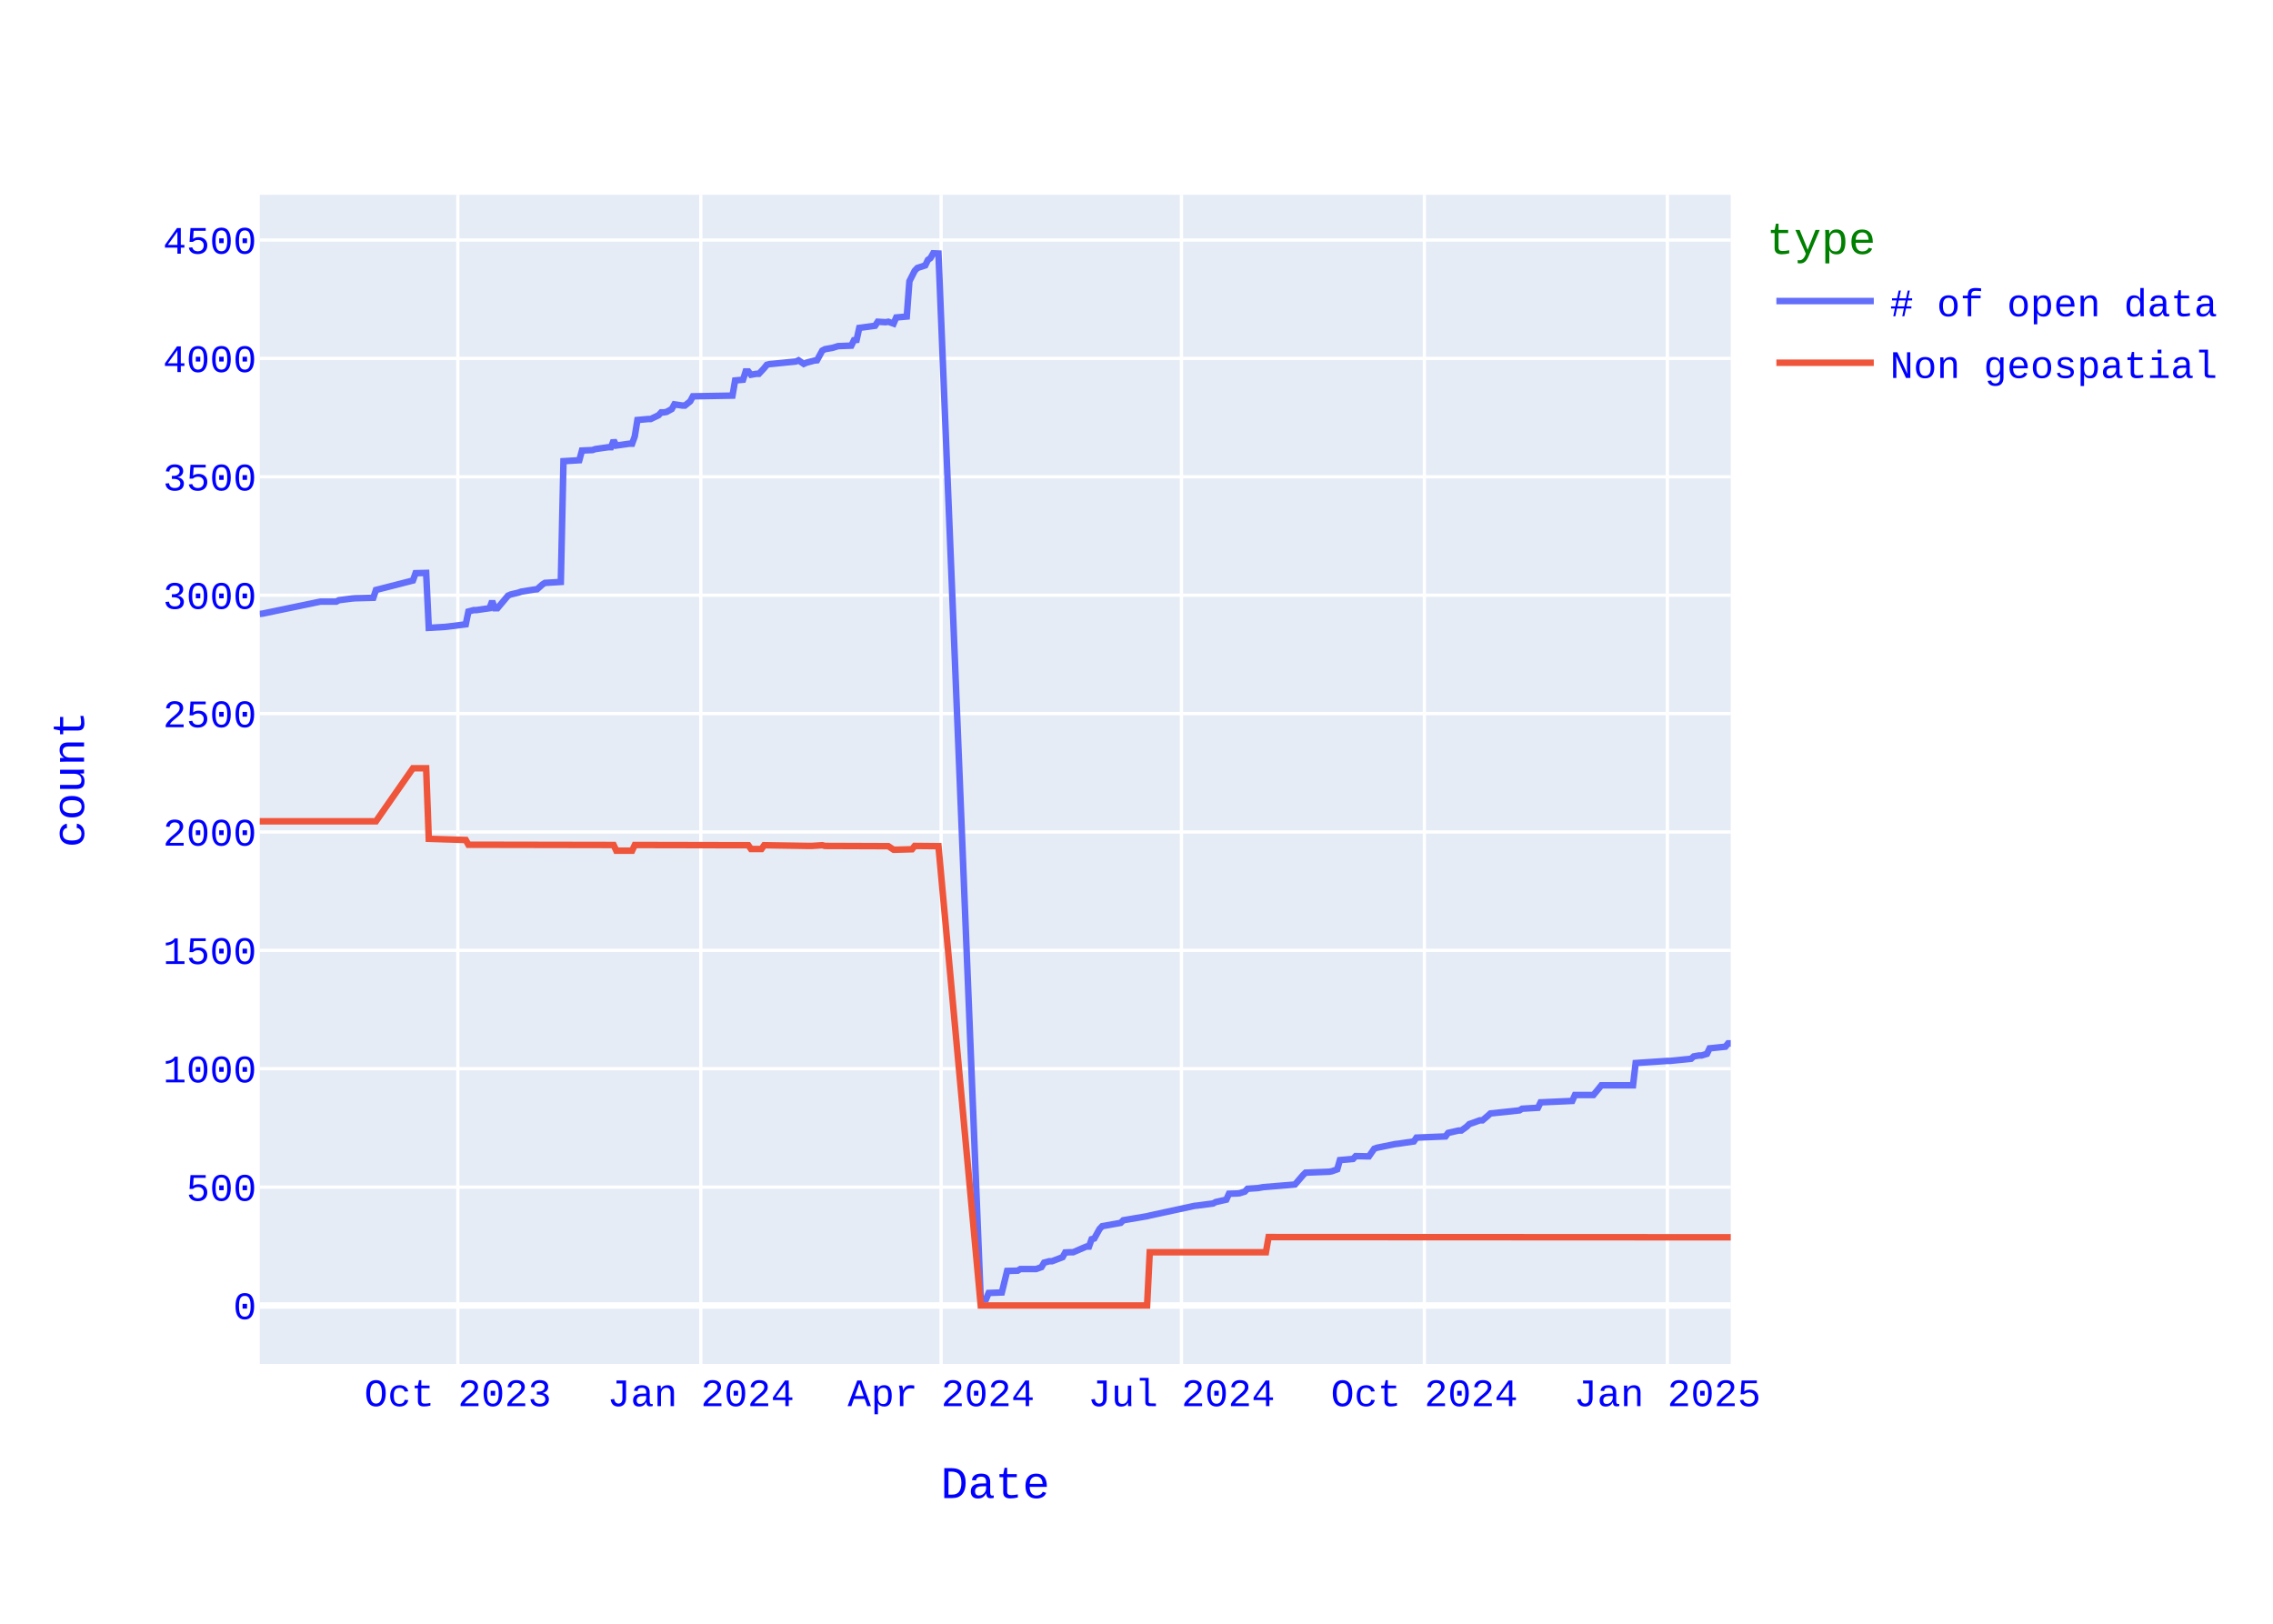
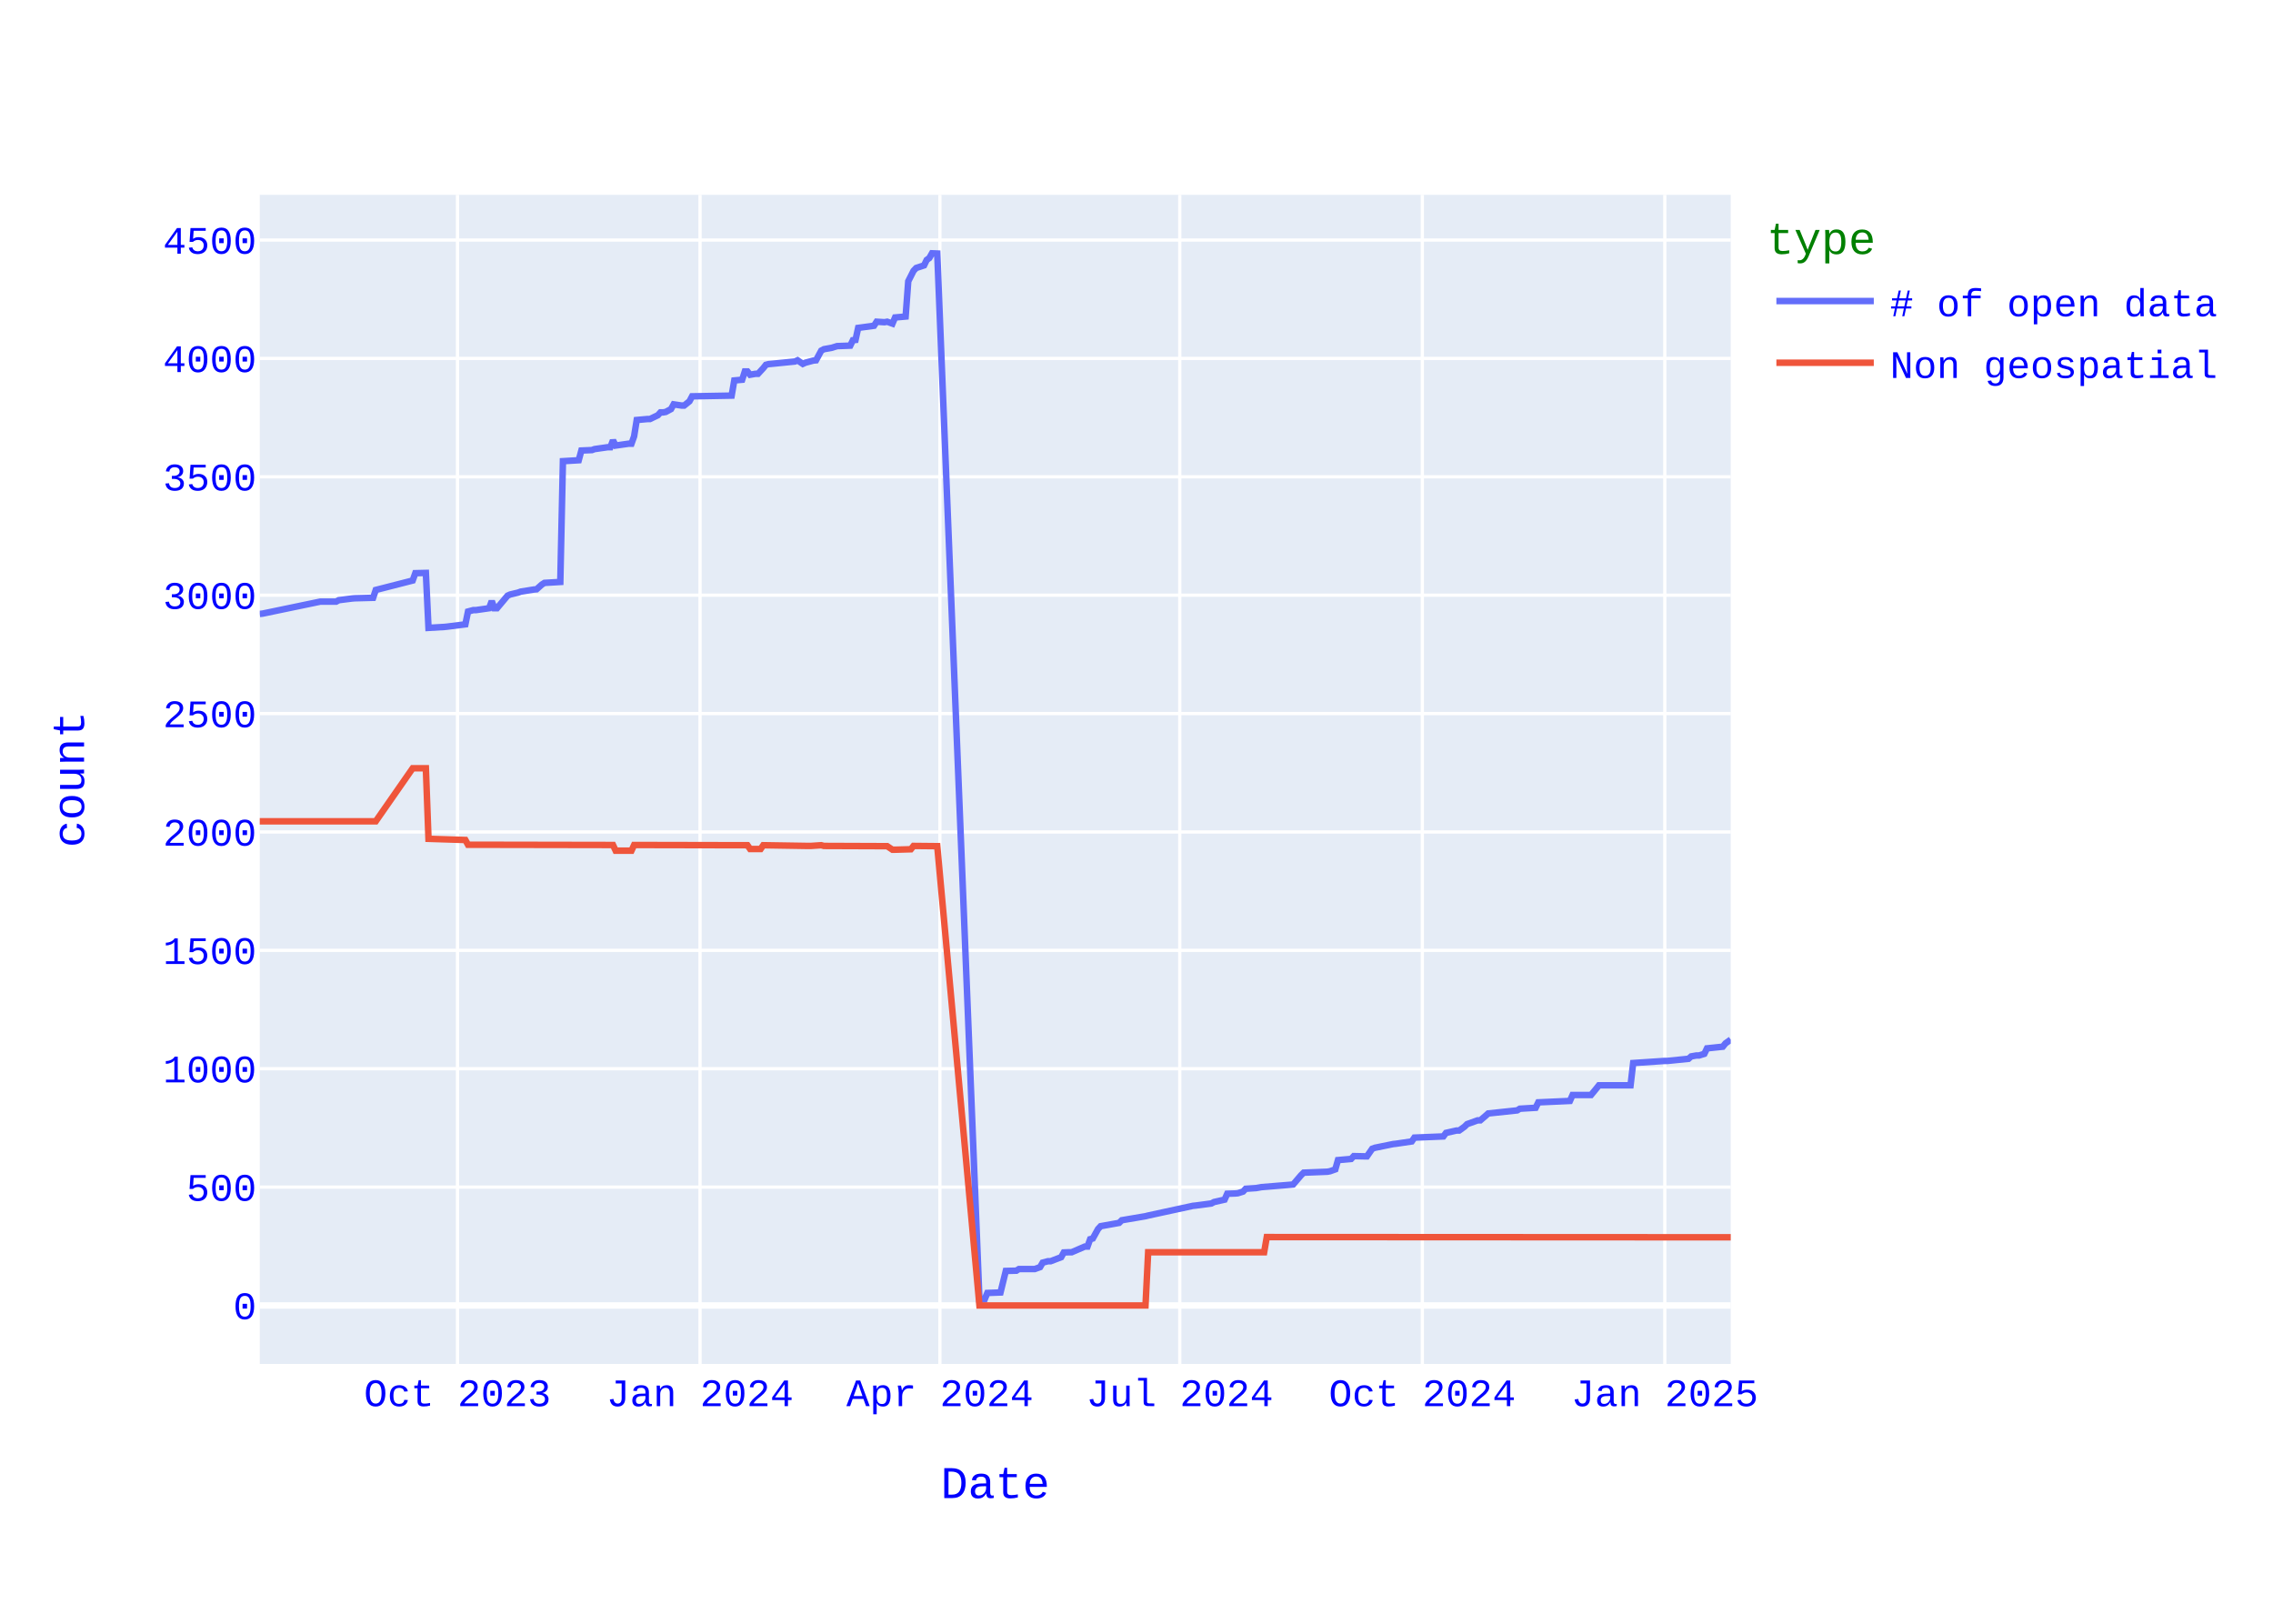
<svg xmlns="http://www.w3.org/2000/svg" class="main-svg" width="700" height="500" style="" viewBox="0 0 700 500">
  <rect x="0" y="0" width="700" height="500" style="fill: rgb(255, 255, 255); fill-opacity: 1;" />
-   <defs id="defs-54a2b9">
+   <defs id="defs-72928c">
    <g class="clips">
-       <clipPath id="clip54a2b9xyplot" class="plotclip">
+       <clipPath id="clip72928cxyplot" class="plotclip">
        <rect width="453" height="360" />
      </clipPath>
-       <clipPath class="axesclip" id="clip54a2b9x">
+       <clipPath class="axesclip" id="clip72928cx">
        <rect x="80" y="0" width="453" height="500" />
      </clipPath>
-       <clipPath class="axesclip" id="clip54a2b9y">
+       <clipPath class="axesclip" id="clip72928cy">
        <rect x="0" y="60" width="700" height="360" />
      </clipPath>
-       <clipPath class="axesclip" id="clip54a2b9xy">
+       <clipPath class="axesclip" id="clip72928cxy">
        <rect x="80" y="60" width="453" height="360" />
      </clipPath>
    </g>
    <g class="gradients" />
    <g class="patterns" />
  </defs>
  <g class="bglayer">
    <rect class="bg" x="80" y="60" width="453" height="360" style="fill: rgb(229, 236, 246); fill-opacity: 1; stroke-width: 0;" />
  </g>
  <g class="layer-below">
    <g class="imagelayer" />
    <g class="shapelayer" />
  </g>
  <g class="cartesianlayer">
    <g class="subplot xy">
      <g class="layer-subplot">
        <g class="shapelayer" />
        <g class="imagelayer" />
      </g>
      <g class="minor-gridlayer">
        <g class="x" />
        <g class="y" />
      </g>
      <g class="gridlayer">
        <g class="x">
-           <path class="xgrid crisp" transform="translate(141,0)" d="M0,60v360" style="stroke: rgb(255, 255, 255); stroke-opacity: 1; stroke-width: 1px;" />
-           <path class="xgrid crisp" transform="translate(215.82,0)" d="M0,60v360" style="stroke: rgb(255, 255, 255); stroke-opacity: 1; stroke-width: 1px;" />
-           <path class="xgrid crisp" transform="translate(289.83,0)" d="M0,60v360" style="stroke: rgb(255, 255, 255); stroke-opacity: 1; stroke-width: 1px;" />
-           <path class="xgrid crisp" transform="translate(363.84,0)" d="M0,60v360" style="stroke: rgb(255, 255, 255); stroke-opacity: 1; stroke-width: 1px;" />
-           <path class="xgrid crisp" transform="translate(438.66,0)" d="M0,60v360" style="stroke: rgb(255, 255, 255); stroke-opacity: 1; stroke-width: 1px;" />
-           <path class="xgrid crisp" transform="translate(513.48,0)" d="M0,60v360" style="stroke: rgb(255, 255, 255); stroke-opacity: 1; stroke-width: 1px;" />
+           <path class="xgrid crisp" transform="translate(140.89,0)" d="M0,60v360" style="stroke: rgb(255, 255, 255); stroke-opacity: 1; stroke-width: 1px;" />
+           <path class="xgrid crisp" transform="translate(215.58,0)" d="M0,60v360" style="stroke: rgb(255, 255, 255); stroke-opacity: 1; stroke-width: 1px;" />
+           <path class="xgrid crisp" transform="translate(289.45,0)" d="M0,60v360" style="stroke: rgb(255, 255, 255); stroke-opacity: 1; stroke-width: 1px;" />
+           <path class="xgrid crisp" transform="translate(363.33,0)" d="M0,60v360" style="stroke: rgb(255, 255, 255); stroke-opacity: 1; stroke-width: 1px;" />
+           <path class="xgrid crisp" transform="translate(438.02,0)" d="M0,60v360" style="stroke: rgb(255, 255, 255); stroke-opacity: 1; stroke-width: 1px;" />
+           <path class="xgrid crisp" transform="translate(512.7,0)" d="M0,60v360" style="stroke: rgb(255, 255, 255); stroke-opacity: 1; stroke-width: 1px;" />
        </g>
        <g class="y">
          <path class="ygrid crisp" transform="translate(0,365.55)" d="M80,0h453" style="stroke: rgb(255, 255, 255); stroke-opacity: 1; stroke-width: 1px;" />
          <path class="ygrid crisp" transform="translate(0,329.09)" d="M80,0h453" style="stroke: rgb(255, 255, 255); stroke-opacity: 1; stroke-width: 1px;" />
          <path class="ygrid crisp" transform="translate(0,292.64)" d="M80,0h453" style="stroke: rgb(255, 255, 255); stroke-opacity: 1; stroke-width: 1px;" />
          <path class="ygrid crisp" transform="translate(0,256.19)" d="M80,0h453" style="stroke: rgb(255, 255, 255); stroke-opacity: 1; stroke-width: 1px;" />
          <path class="ygrid crisp" transform="translate(0,219.73)" d="M80,0h453" style="stroke: rgb(255, 255, 255); stroke-opacity: 1; stroke-width: 1px;" />
          <path class="ygrid crisp" transform="translate(0,183.28)" d="M80,0h453" style="stroke: rgb(255, 255, 255); stroke-opacity: 1; stroke-width: 1px;" />
          <path class="ygrid crisp" transform="translate(0,146.82)" d="M80,0h453" style="stroke: rgb(255, 255, 255); stroke-opacity: 1; stroke-width: 1px;" />
          <path class="ygrid crisp" transform="translate(0,110.37)" d="M80,0h453" style="stroke: rgb(255, 255, 255); stroke-opacity: 1; stroke-width: 1px;" />
          <path class="ygrid crisp" transform="translate(0,73.92)" d="M80,0h453" style="stroke: rgb(255, 255, 255); stroke-opacity: 1; stroke-width: 1px;" />
        </g>
      </g>
      <g class="zerolinelayer">
        <path class="yzl zl crisp" transform="translate(0,402)" d="M80,0h453" style="stroke: rgb(255, 255, 255); stroke-opacity: 1; stroke-width: 2px;" />
      </g>
      <path class="xlines-below" />
      <path class="ylines-below" />
      <g class="overlines-below" />
      <g class="xaxislayer-below" />
      <g class="yaxislayer-below" />
      <g class="overaxes-below" />
-       <g class="plot" transform="translate(80,60)" clip-path="url(#clip54a2b9xyplot)">
+       <g class="plot" transform="translate(80,60)" clip-path="url(#clip72928cxyplot)">
        <g class="scatterlayer mlayer">
-           <g class="trace scatter traceec4937" style="stroke-miterlimit: 2; opacity: 1;">
+           <g class="trace scatter tracea38def" style="stroke-miterlimit: 2; opacity: 1;">
            <g class="fills" />
            <g class="errorbars" />
            <g class="lines">
-               <path class="js-line" d="M453,261.29L452.19,261.29L451.37,262.31L446.49,262.82L445.68,264.5L444.05,265.01L443.24,265.01L441.61,265.3L440.8,266.03L434.29,266.69L433.48,266.69L423.72,267.34L422.91,274.2L413.15,274.2L412.34,275.22L410.71,277.19L409.9,277.19L405.02,277.19L404.2,279.01L394.44,279.45L393.63,281.12L388.75,281.41L387.94,281.92L378.99,282.87L378.18,283.6L376.55,284.99L375.74,284.99L372.48,286.15L371.67,286.95L370.04,288.12L369.23,288.12L365.98,288.85L365.17,289.94L356.22,290.31L355.41,291.48L350.53,292.2L349.71,292.28L344.02,293.44L343.21,293.74L341.58,296.07L340.77,296.07L337.51,296L336.7,296.87L332.63,297.23L331.82,300.08L330.19,300.66L329.38,300.81L322.06,301.1L321.25,301.9L318.81,304.74L317.99,304.82L309.05,305.55L307.42,305.84L304.17,306.06L303.36,306.93L301.73,307.44L300.92,307.51L298.48,307.59L297.66,309.41L294.41,310.14L293.6,310.58L288.72,311.23L287.9,311.31L274.08,314.3L273.26,314.51L265.94,315.75L265.13,316.56L259.44,317.58L258.62,318.45L257,321.37L256.18,321.59L255.37,323.85L254.56,323.85L250.49,325.6L249.68,325.6L248.05,325.67L247.24,327.13L243.99,328.37L243.17,328.37L241.55,328.8L240.73,330.19L239.11,330.77L238.29,330.77L234.23,330.77L233.41,331.28L230.16,331.36L228.53,337.99L224.47,338.14L223.65,340.1L222.03,340.18L209.01,18.07L207.39,18L206.57,19.46L205.76,20.04L204.95,21.72L202.51,22.52L201.69,23.4L200.07,26.6L199.25,37.47L196,37.76L195.19,39.65L193.56,39.07L192.75,39.22L190.31,39.07L189.5,40.31L184.62,40.97L183.8,44.68L182.99,44.76L182.18,46.43L178.11,46.58L176.48,47.09L174.04,47.53L173.23,47.96L171.6,50.95L170.79,51.03L168.35,51.68L167.54,52.05L165.91,50.95L165.1,51.32L157.78,52.05L156.96,52.12L156.15,52.34L155.34,53.36L153.71,55.11L152.9,55.11L151.27,55.4L150.46,54.38L149.64,54.38L148.83,56.93L146.39,57.15L145.58,61.82L133.38,62.04L132.57,63.57L130.94,64.88L130.13,64.88L127.69,64.51L126.87,65.97L125.25,66.85L124.43,66.99L123.62,66.99L122.81,67.87L120.37,69.04L119.55,69.04L116.3,69.33L115.49,74.36L114.67,76.62L113.86,76.62L109.79,77.2L108.98,75.6L108.17,77.71L107.35,77.71L103.29,78.29L102.47,78.59L99.22,78.73L98.41,81.72L93.53,82.01L92.71,119.2L87.83,119.49L87.02,120L85.39,121.46L84.58,121.53L80.52,122.18L79.7,122.48L77.26,123.06L76.45,123.42L73.2,127.29L72.38,127.29L71.57,125.1L70.76,127.29L66.69,127.87L65.88,127.87L64.25,128.31L63.44,132.25L57.74,132.97L56.93,133.05L52.05,133.34L51.24,116.42L47.98,116.5L47.17,118.76L35.78,121.67L34.97,124.08L29.28,124.23L28.46,124.3L24.4,124.81L23.59,125.25L18.71,125.25L0.81,128.96L0,129.04" style="vector-effect: none; fill: none; stroke: rgb(99, 110, 250); stroke-opacity: 1; stroke-width: 2px; opacity: 1;" />
+               <path class="js-line" d="M453,260.13L451.38,261.29L450.56,262.31L445.69,262.82L444.88,264.5L443.26,265.01L442.45,265.01L440.82,265.3L440.01,266.03L433.52,266.69L432.7,266.69L422.96,267.34L422.15,274.2L412.41,274.2L411.6,275.22L409.97,277.19L409.16,277.19L404.29,277.19L403.48,279.01L393.74,279.45L392.92,281.12L388.05,281.41L387.24,281.92L378.31,282.87L377.5,283.6L375.88,284.99L375.06,284.99L371.82,286.15L371.01,286.95L369.38,288.12L368.57,288.12L365.32,288.85L364.51,289.94L355.58,290.31L354.77,291.48L349.9,292.2L349.09,292.28L343.4,293.44L342.59,293.74L340.97,296.07L340.16,296.07L336.91,296L336.1,296.87L332.04,297.23L331.23,300.08L329.6,300.66L328.79,300.81L321.48,301.1L320.67,301.9L318.24,304.74L317.42,304.82L308.49,305.55L306.87,305.84L303.62,306.06L302.81,306.93L301.19,307.44L300.38,307.51L297.94,307.59L297.13,309.41L293.88,310.14L293.07,310.58L288.2,311.23L287.39,311.31L273.59,314.3L272.77,314.51L265.47,315.75L264.66,316.56L258.97,317.58L258.16,318.45L256.54,321.37L255.73,321.59L254.91,323.85L254.1,323.85L250.04,325.6L249.23,325.6L247.61,325.67L246.8,327.13L243.55,328.37L242.74,328.37L241.11,328.8L240.3,330.19L238.68,330.77L237.87,330.77L233.81,330.77L232.99,331.28L229.75,331.36L228.12,337.99L224.06,338.14L223.25,340.1L221.63,340.18L208.64,18.07L207.02,18L206.2,19.46L205.39,20.04L204.58,21.72L202.15,22.52L201.33,23.4L199.71,26.6L198.9,37.47L195.65,37.76L194.84,39.65L193.22,39.07L192.4,39.22L189.97,39.07L189.16,40.31L184.28,40.97L183.47,44.68L182.66,44.76L181.85,46.43L177.79,46.58L176.17,47.09L173.73,47.53L172.92,47.96L171.3,50.95L170.48,51.03L168.05,51.68L167.24,52.05L165.61,50.95L164.8,51.32L157.49,52.05L156.68,52.12L155.87,52.34L155.06,53.36L153.44,55.11L152.62,55.11L151,55.4L150.19,54.38L149.38,54.38L148.56,56.93L146.13,57.15L145.32,61.82L133.14,62.04L132.33,63.57L130.7,64.88L129.89,64.88L127.46,64.51L126.65,65.97L125.02,66.85L124.21,66.99L123.4,66.99L122.59,67.87L120.15,69.04L119.34,69.04L116.09,69.33L115.28,74.36L114.47,76.62L113.66,76.62L109.6,77.2L108.78,75.6L107.97,77.71L107.16,77.71L103.1,78.29L102.29,78.59L99.04,78.73L98.23,81.72L93.36,82.01L92.55,119.2L87.68,119.49L86.87,120L85.24,121.46L84.43,121.53L80.37,122.18L79.56,122.48L77.12,123.06L76.31,123.42L73.06,127.29L72.25,127.29L71.44,125.1L70.63,127.29L66.57,127.87L65.76,127.87L64.13,128.31L63.32,132.25L57.64,132.97L56.83,133.05L51.96,133.34L51.15,116.42L47.9,116.5L47.09,118.76L35.72,121.67L34.91,124.08L29.23,124.23L28.41,124.3L24.35,124.81L23.54,125.25L18.67,125.25L0.81,128.96L0,129.04" style="vector-effect: none; fill: none; stroke: rgb(99, 110, 250); stroke-opacity: 1; stroke-width: 2px; opacity: 1;" />
            </g>
            <g class="points" />
            <g class="text" />
          </g>
-           <g class="trace scatter trace9f1c4c" style="stroke-miterlimit: 2; opacity: 1;">
+           <g class="trace scatter trace7f8e73" style="stroke-miterlimit: 2; opacity: 1;">
            <g class="fills" />
            <g class="errorbars" />
            <g class="lines">
-               <path class="js-line" d="M453,321L310.68,320.93L309.86,325.6L274.08,325.6L273.26,342L222.03,342L209.01,200.56L201.69,200.49L200.88,201.51L196,201.65L195.19,201.65L193.56,200.56L192.75,200.56L174.04,200.49L173.23,200.27L169.98,200.49L169.16,200.49L155.34,200.27L154.52,201.43L151.27,201.43L150.46,200.27L115.49,200.2L114.67,201.95L109.79,201.95L108.98,200.2L64.25,200.12L63.44,198.66L52.05,198.3L51.24,176.57L47.17,176.57L35.78,192.9L0,192.9" style="vector-effect: none; fill: none; stroke: rgb(239, 85, 59); stroke-opacity: 1; stroke-width: 2px; opacity: 1;" />
+               <path class="js-line" d="M453,321L310.12,320.93L309.31,325.6L273.59,325.6L272.77,342L221.63,342L208.64,200.56L201.33,200.49L200.52,201.51L195.65,201.65L194.84,201.65L193.22,200.56L192.4,200.56L173.73,200.49L172.92,200.27L169.67,200.49L168.86,200.49L155.06,200.27L154.25,201.43L151,201.43L150.19,200.27L115.28,200.2L114.47,201.95L109.6,201.95L108.78,200.2L64.13,200.12L63.32,198.66L51.96,198.3L51.15,176.57L47.09,176.57L35.72,192.9L0,192.9" style="vector-effect: none; fill: none; stroke: rgb(239, 85, 59); stroke-opacity: 1; stroke-width: 2px; opacity: 1;" />
            </g>
            <g class="points" />
            <g class="text" />
          </g>
        </g>
      </g>
      <g class="overplot" />
      <path class="xlines-above crisp" d="M0,0" style="fill: none;" />
      <path class="ylines-above crisp" d="M0,0" style="fill: none;" />
      <g class="overlines-above" />
      <g class="xaxislayer-above">
        <g class="xtick">
-           <text text-anchor="middle" x="0" y="433" transform="translate(141,0)" style="font-family: 'Courier New'; font-size: 12px; fill: rgb(0, 0, 255); fill-opacity: 1; white-space: pre; opacity: 1;">Oct 2023</text>
-         </g>
-         <g class="xtick">
-           <text text-anchor="middle" x="0" y="433" style="font-family: 'Courier New'; font-size: 12px; fill: rgb(0, 0, 255); fill-opacity: 1; white-space: pre; opacity: 1;" transform="translate(215.82,0)">Jan 2024</text>
-         </g>
-         <g class="xtick">
-           <text text-anchor="middle" x="0" y="433" style="font-family: 'Courier New'; font-size: 12px; fill: rgb(0, 0, 255); fill-opacity: 1; white-space: pre; opacity: 1;" transform="translate(289.83,0)">Apr 2024</text>
-         </g>
-         <g class="xtick">
-           <text text-anchor="middle" x="0" y="433" style="font-family: 'Courier New'; font-size: 12px; fill: rgb(0, 0, 255); fill-opacity: 1; white-space: pre; opacity: 1;" transform="translate(363.84,0)">Jul 2024</text>
-         </g>
-         <g class="xtick">
-           <text text-anchor="middle" x="0" y="433" style="font-family: 'Courier New'; font-size: 12px; fill: rgb(0, 0, 255); fill-opacity: 1; white-space: pre; opacity: 1;" transform="translate(438.66,0)">Oct 2024</text>
-         </g>
-         <g class="xtick">
-           <text text-anchor="middle" x="0" y="433" style="font-family: 'Courier New'; font-size: 12px; fill: rgb(0, 0, 255); fill-opacity: 1; white-space: pre; opacity: 1;" transform="translate(513.48,0)">Jan 2025</text>
+           <text text-anchor="middle" x="0" y="433" transform="translate(140.89,0)" style="font-family: 'Courier New'; font-size: 12px; fill: rgb(0, 0, 255); fill-opacity: 1; white-space: pre; opacity: 1;">Oct 2023</text>
+         </g>
+         <g class="xtick">
+           <text text-anchor="middle" x="0" y="433" style="font-family: 'Courier New'; font-size: 12px; fill: rgb(0, 0, 255); fill-opacity: 1; white-space: pre; opacity: 1;" transform="translate(215.58,0)">Jan 2024</text>
+         </g>
+         <g class="xtick">
+           <text text-anchor="middle" x="0" y="433" style="font-family: 'Courier New'; font-size: 12px; fill: rgb(0, 0, 255); fill-opacity: 1; white-space: pre; opacity: 1;" transform="translate(289.45,0)">Apr 2024</text>
+         </g>
+         <g class="xtick">
+           <text text-anchor="middle" x="0" y="433" style="font-family: 'Courier New'; font-size: 12px; fill: rgb(0, 0, 255); fill-opacity: 1; white-space: pre; opacity: 1;" transform="translate(363.33,0)">Jul 2024</text>
+         </g>
+         <g class="xtick">
+           <text text-anchor="middle" x="0" y="433" style="font-family: 'Courier New'; font-size: 12px; fill: rgb(0, 0, 255); fill-opacity: 1; white-space: pre; opacity: 1;" transform="translate(438.02,0)">Oct 2024</text>
+         </g>
+         <g class="xtick">
+           <text text-anchor="middle" x="0" y="433" style="font-family: 'Courier New'; font-size: 12px; fill: rgb(0, 0, 255); fill-opacity: 1; white-space: pre; opacity: 1;" transform="translate(512.7,0)">Jan 2025</text>
        </g>
      </g>
      <g class="yaxislayer-above">
        <g class="ytick">
          <text text-anchor="end" x="79" y="4.2" transform="translate(0,402)" style="font-family: 'Courier New'; font-size: 12px; fill: rgb(0, 0, 255); fill-opacity: 1; white-space: pre; opacity: 1;">0</text>
        </g>
        <g class="ytick">
          <text text-anchor="end" x="79" y="4.2" style="font-family: 'Courier New'; font-size: 12px; fill: rgb(0, 0, 255); fill-opacity: 1; white-space: pre; opacity: 1;" transform="translate(0,365.55)">500</text>
        </g>
        <g class="ytick">
          <text text-anchor="end" x="79" y="4.2" style="font-family: 'Courier New'; font-size: 12px; fill: rgb(0, 0, 255); fill-opacity: 1; white-space: pre; opacity: 1;" transform="translate(0,329.09)">1000</text>
        </g>
        <g class="ytick">
          <text text-anchor="end" x="79" y="4.2" style="font-family: 'Courier New'; font-size: 12px; fill: rgb(0, 0, 255); fill-opacity: 1; white-space: pre; opacity: 1;" transform="translate(0,292.64)">1500</text>
        </g>
        <g class="ytick">
          <text text-anchor="end" x="79" y="4.2" style="font-family: 'Courier New'; font-size: 12px; fill: rgb(0, 0, 255); fill-opacity: 1; white-space: pre; opacity: 1;" transform="translate(0,256.19)">2000</text>
        </g>
        <g class="ytick">
          <text text-anchor="end" x="79" y="4.2" style="font-family: 'Courier New'; font-size: 12px; fill: rgb(0, 0, 255); fill-opacity: 1; white-space: pre; opacity: 1;" transform="translate(0,219.73)">2500</text>
        </g>
        <g class="ytick">
          <text text-anchor="end" x="79" y="4.2" style="font-family: 'Courier New'; font-size: 12px; fill: rgb(0, 0, 255); fill-opacity: 1; white-space: pre; opacity: 1;" transform="translate(0,183.28)">3000</text>
        </g>
        <g class="ytick">
          <text text-anchor="end" x="79" y="4.2" style="font-family: 'Courier New'; font-size: 12px; fill: rgb(0, 0, 255); fill-opacity: 1; white-space: pre; opacity: 1;" transform="translate(0,146.82)">3500</text>
        </g>
        <g class="ytick">
          <text text-anchor="end" x="79" y="4.2" style="font-family: 'Courier New'; font-size: 12px; fill: rgb(0, 0, 255); fill-opacity: 1; white-space: pre; opacity: 1;" transform="translate(0,110.37)">4000</text>
        </g>
        <g class="ytick">
          <text text-anchor="end" x="79" y="4.2" style="font-family: 'Courier New'; font-size: 12px; fill: rgb(0, 0, 255); fill-opacity: 1; white-space: pre; opacity: 1;" transform="translate(0,73.92)">4500</text>
        </g>
      </g>
      <g class="overaxes-above" />
    </g>
  </g>
  <g class="polarlayer" />
  <g class="smithlayer" />
  <g class="ternarylayer" />
  <g class="geolayer" />
  <g class="funnelarealayer" />
  <g class="pielayer" />
  <g class="iciclelayer" />
  <g class="treemaplayer" />
  <g class="sunburstlayer" />
  <g class="glimages" />
-   <defs id="topdefs-54a2b9">
+   <defs id="topdefs-72928c">
    <g class="clips" />
-     <clipPath id="legend54a2b9">
+     <clipPath id="legend72928c">
      <rect width="146" height="67" x="0" y="0" />
    </clipPath>
  </defs>
  <g class="layer-above">
    <g class="imagelayer" />
    <g class="shapelayer" />
  </g>
  <g class="infolayer">
    <g class="legend" pointer-events="all" transform="translate(542.06,60)">
      <rect class="bg" shape-rendering="crispEdges" style="stroke: rgb(68, 68, 68); stroke-opacity: 1; fill: rgb(255, 255, 255); fill-opacity: 1; stroke-width: 0px;" width="146" height="67" x="0" y="0" />
-       <g class="scrollbox" transform="" clip-path="url(#legend54a2b9)">
+       <g class="scrollbox" transform="" clip-path="url(#legend72928c)">
        <text class="legendtitletext" text-anchor="start" x="2" y="18.2" style="font-family: 'Courier New'; font-size: 14px; fill: rgb(0, 128, 0); fill-opacity: 1; white-space: pre;">type</text>
        <g class="groups" transform="">
          <g class="traces" transform="translate(0,32.7)" style="opacity: 1;">
            <text class="legendtext" text-anchor="start" x="40" y="4.68" style="font-family: 'Courier New'; font-size: 12px; fill: rgb(0, 0, 255); fill-opacity: 1; white-space: pre;"># of open data</text>
            <g class="layers" style="opacity: 1;">
              <g class="legendfill" />
              <g class="legendlines">
                <path class="js-line" d="M5,0h30" style="fill: none; stroke: rgb(99, 110, 250); stroke-opacity: 1; stroke-width: 2px;" />
              </g>
              <g class="legendsymbols">
                <g class="legendpoints" />
              </g>
            </g>
            <rect class="legendtoggle" x="0" y="-9.5" width="140.828" height="19" style="fill: rgb(0, 0, 0); fill-opacity: 0;" />
          </g>
        </g>
        <g class="groups" transform="">
          <g class="traces" transform="translate(0,51.7)" style="opacity: 1;">
            <text class="legendtext" text-anchor="start" x="40" y="4.68" style="font-family: 'Courier New'; font-size: 12px; fill: rgb(0, 0, 255); fill-opacity: 1; white-space: pre;">Non geospatial</text>
            <g class="layers" style="opacity: 1;">
              <g class="legendfill" />
              <g class="legendlines">
                <path class="js-line" d="M5,0h30" style="fill: none; stroke: rgb(239, 85, 59); stroke-opacity: 1; stroke-width: 2px;" />
              </g>
              <g class="legendsymbols">
                <g class="legendpoints" />
              </g>
            </g>
            <rect class="legendtoggle" x="0" y="-9.5" width="140.828" height="19" style="fill: rgb(0, 0, 0); fill-opacity: 0;" />
          </g>
        </g>
      </g>
      <rect class="scrollbar" rx="20" ry="3" width="0" height="0" style="fill: rgb(128, 139, 164); fill-opacity: 1;" x="0" y="0" />
    </g>
    <g class="g-gtitle" />
    <g class="g-xtitle">
      <text class="xtitle" x="306.5" y="461.3" text-anchor="middle" style="font-family: 'Courier New'; font-size: 14px; fill: rgb(0, 0, 255); opacity: 1; font-weight: normal; white-space: pre;">Date</text>
    </g>
    <g class="g-ytitle">
      <text class="ytitle" transform="rotate(-90,25.8875,240)" x="25.888" y="240" text-anchor="middle" style="font-family: 'Courier New'; font-size: 14px; fill: rgb(0, 0, 255); opacity: 1; font-weight: normal; white-space: pre;">count</text>
    </g>
  </g>
</svg>
